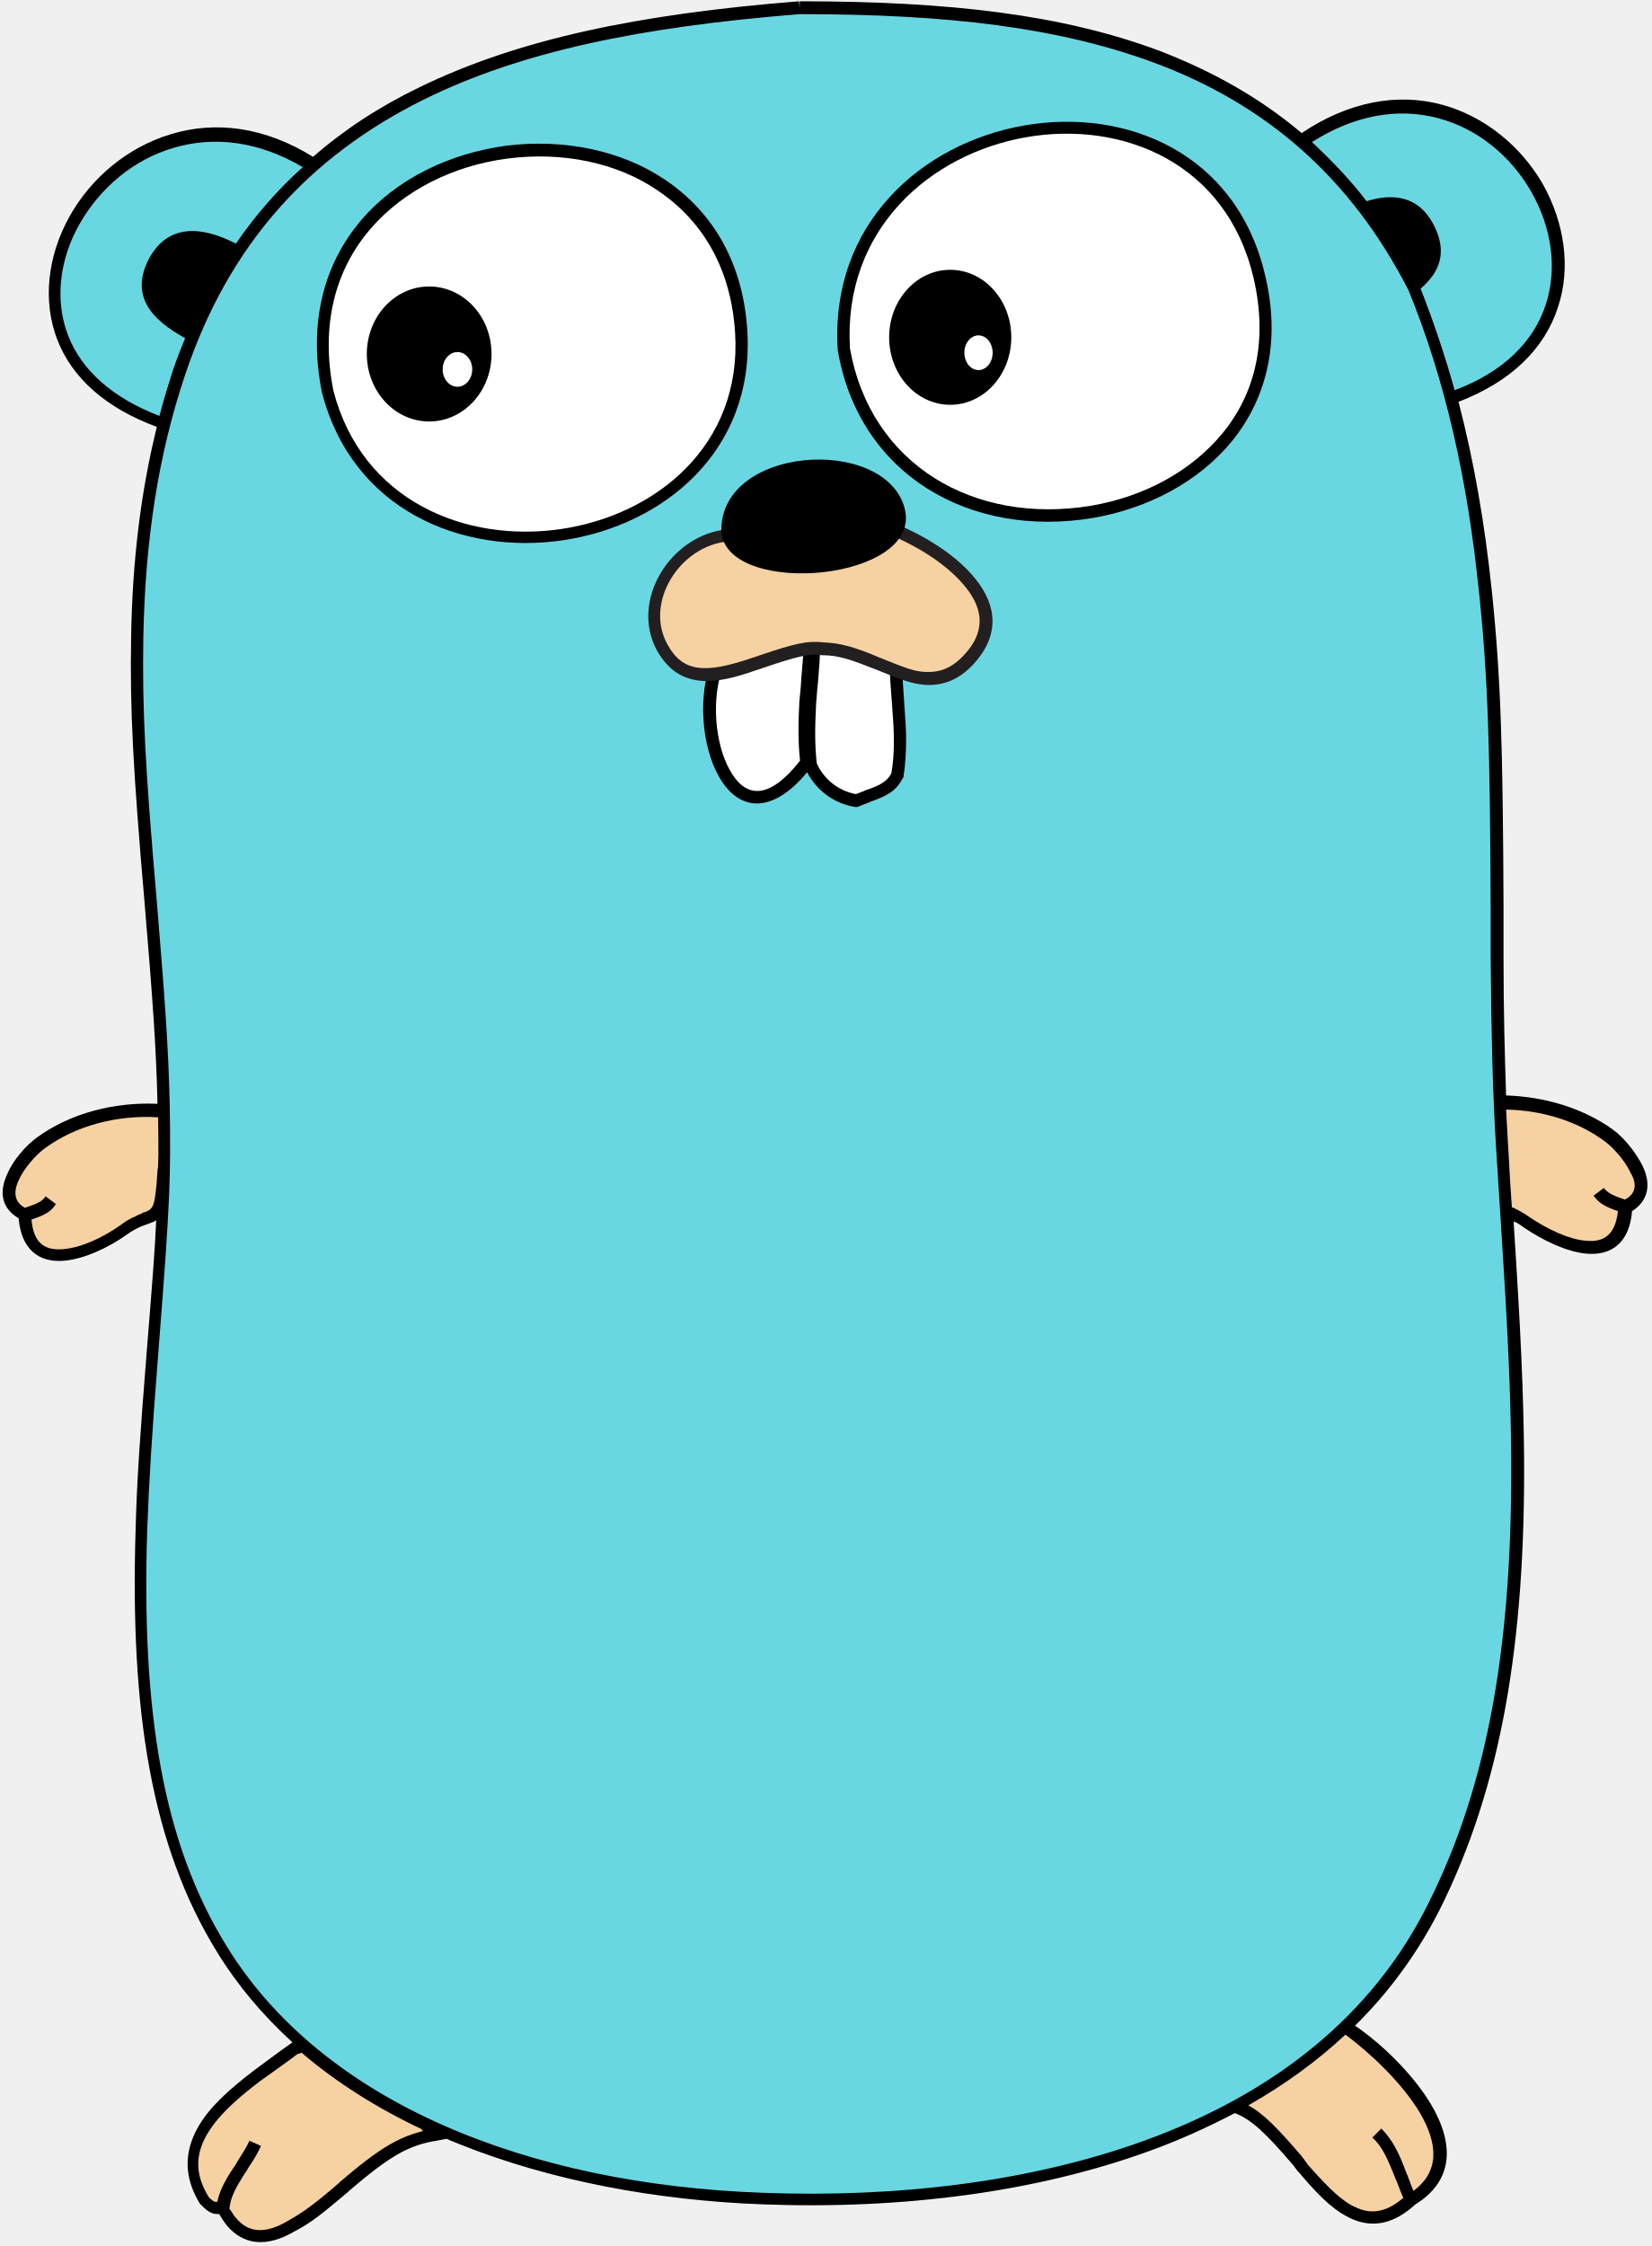
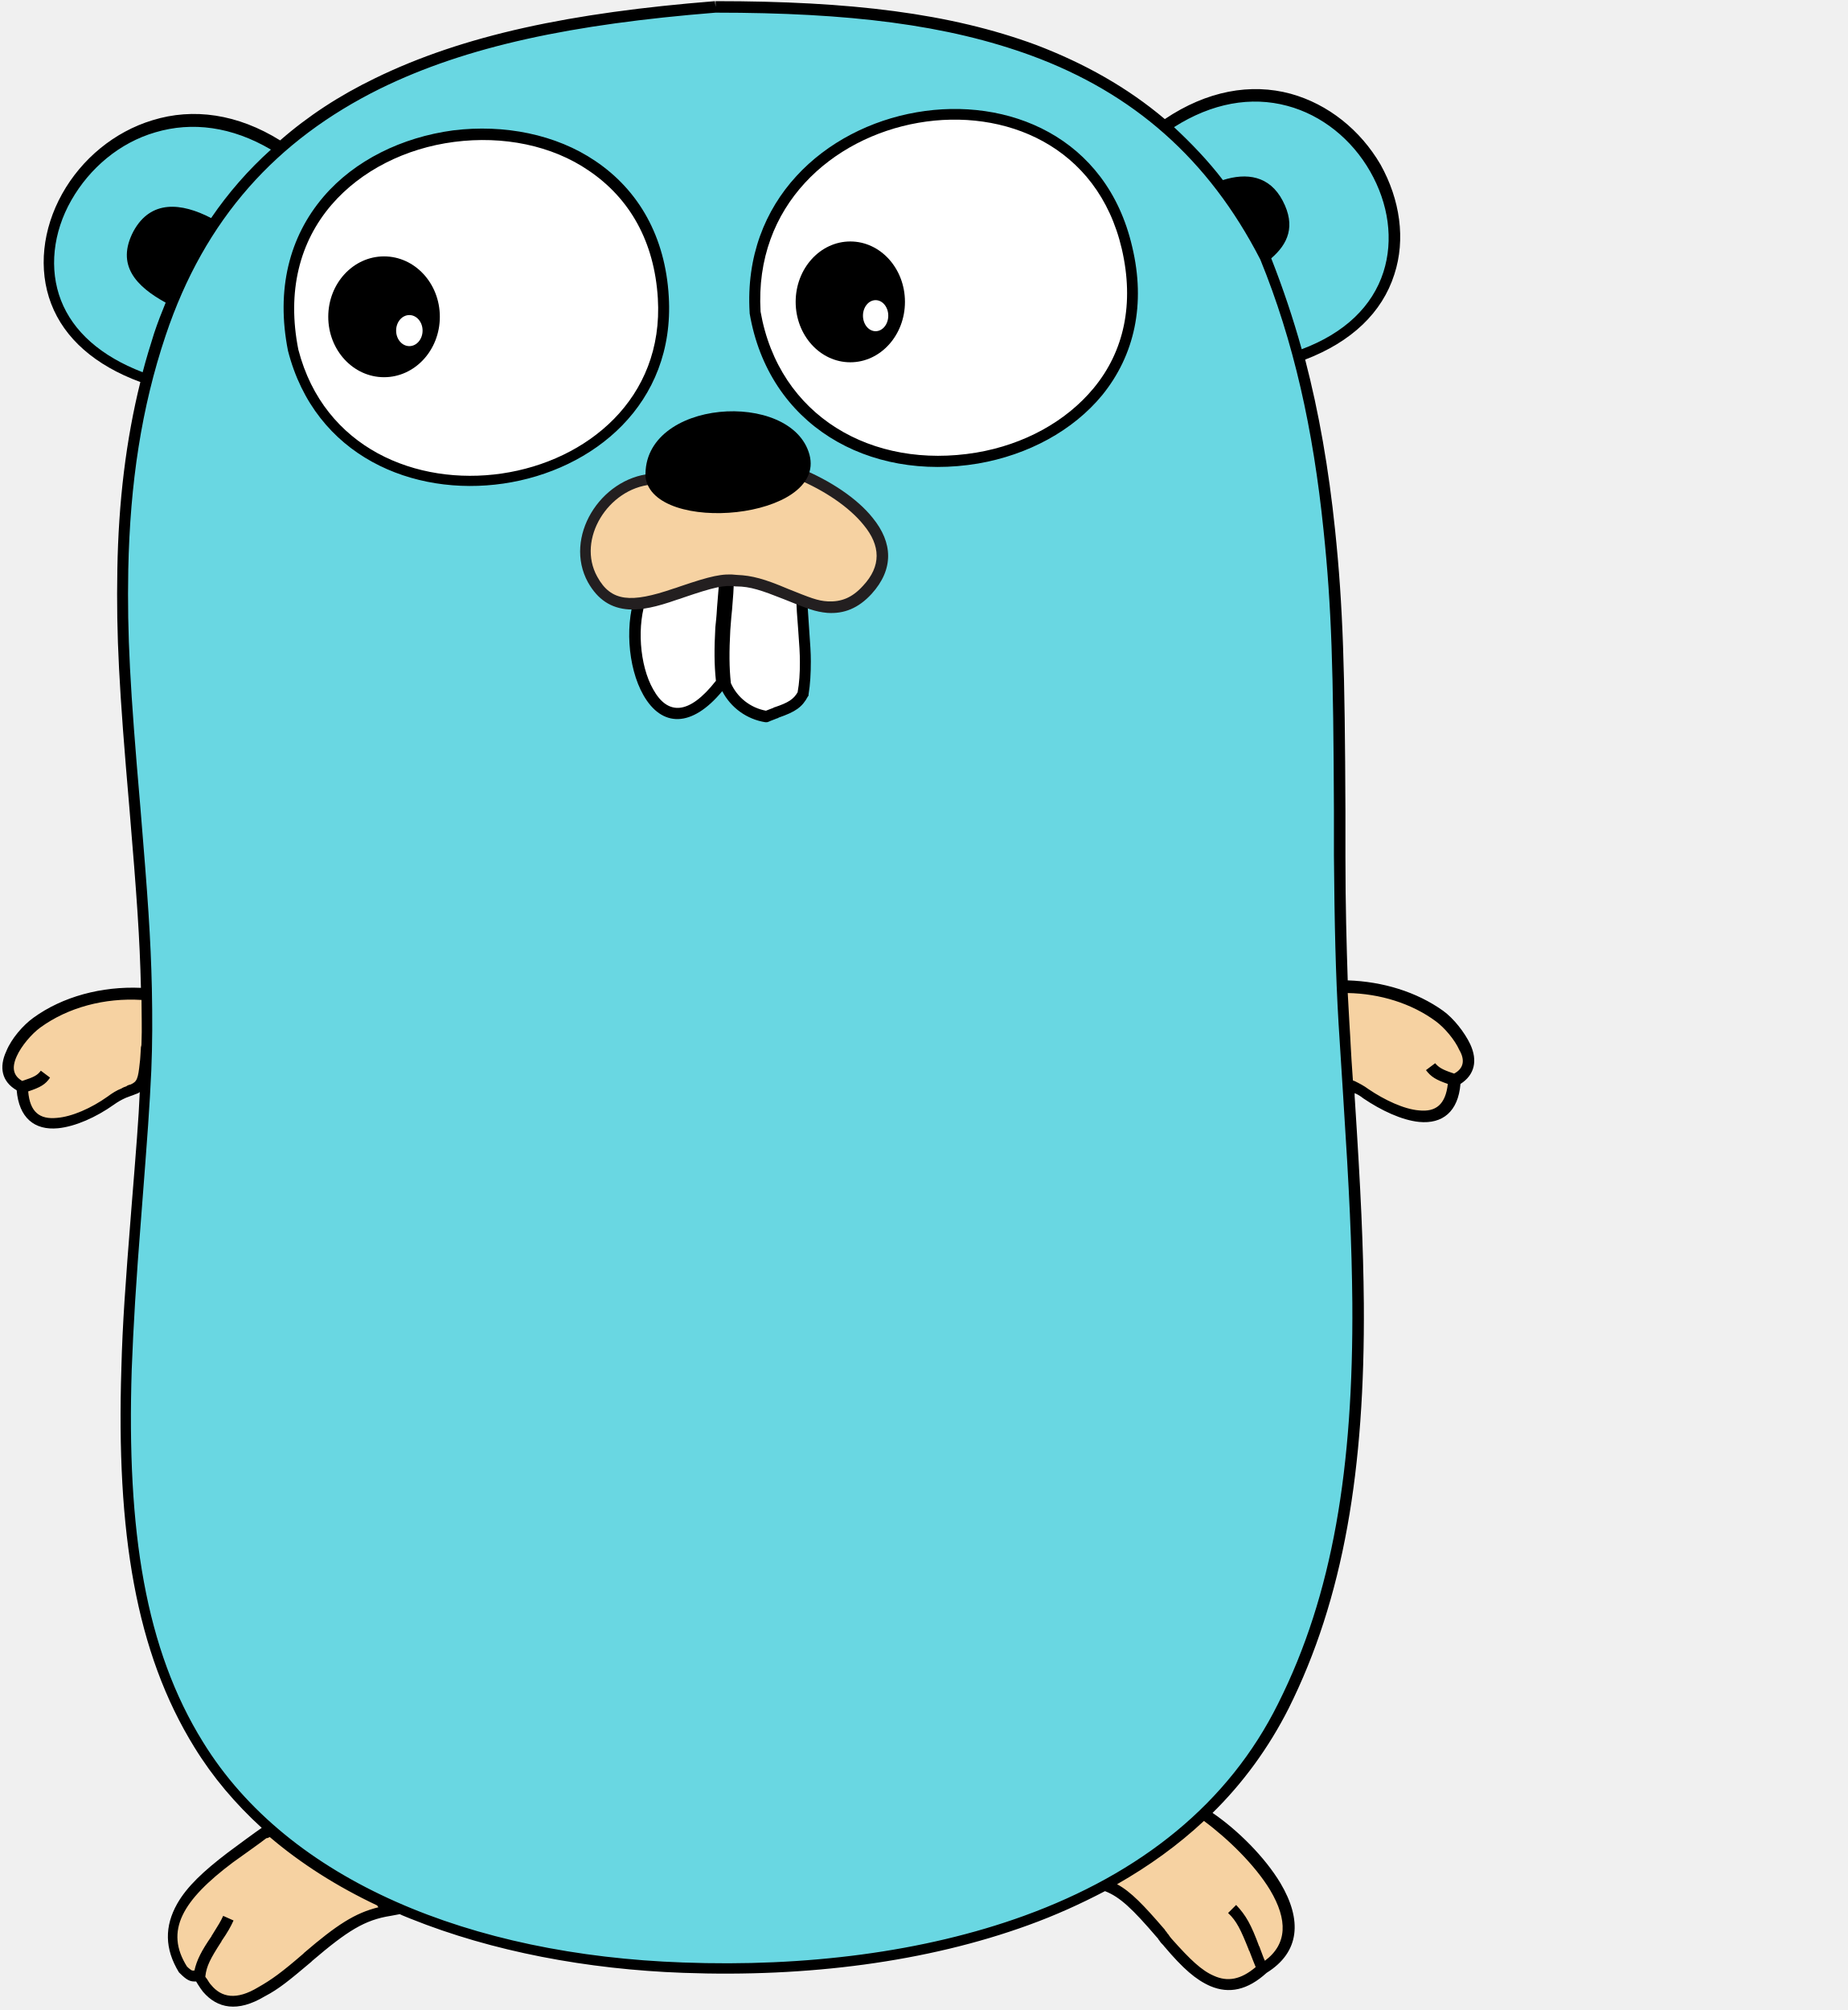
- <svg xmlns="http://www.w3.org/2000/svg" width="1839" height="2500" viewBox="0 0 256 348" preserveAspectRatio="xMinYMin meet">
+ <svg xmlns="http://www.w3.org/2000/svg" width="1839" height="2000" viewBox="0 0 256 348" preserveAspectRatio="xMinYMin meet">
  <path d="M3.686 188.165c.498 10.26 10.758 5.479 15.34 2.291 4.383-3.088 5.678-.498 6.076-6.475.299-3.984.697-7.869.498-11.853-6.674-.598-13.846.996-19.325 4.98-2.888 1.992-8.068 8.567-2.59 11.057M208.187 314.272c7.869 4.881 22.313 19.624 10.459 26.796-11.356 10.36-17.73-11.456-27.692-14.444 4.283-5.877 9.662-11.256 17.233-12.352zM67.337 330.907c-9.264 1.395-14.444 9.762-22.213 14.046-7.272 4.283-10.061-1.395-10.659-2.59-1.095-.498-.996.498-2.789-1.295-6.773-10.659 6.973-18.428 14.145-23.708 9.961-1.992 16.237 6.674 21.516 13.547zM251.916 186.87c-.498 10.26-10.758 5.479-15.34 2.291-4.383-3.088-5.678-.498-6.076-6.475-.3-3.984-.698-7.869-.498-11.853 6.673-.598 13.845.996 19.324 4.98 2.79 1.992 8.069 8.567 2.59 11.057" fill="#F6D2A2" />
  <path d="M224.722 61.759c35.561-12.551 7.77-61.26-23.21-39.745-20.32-17.432-48.31-20.62-77.696-20.62C95.03 3.687 67.636 8.966 48.511 25.7 17.63 5.777-10.858 53.59 25.4 65.644c-10.16 39.445 1.394 79.688-.2 119.831-1.494 36.06-10.957 84.37 9.065 116.744 17.034 27.692 53.69 37.554 83.873 38.65 38.549 1.394 85.266-8.069 103.993-45.423 17.93-35.561 12.95-79.888 10.659-118.238-2.291-38.749 1.992-78.095-8.069-115.45z" fill="#69D7E2" />
  <path d="M254.605 180.794c-.996-2.092-2.888-4.483-4.681-5.778-4.582-3.287-10.46-5.08-16.536-5.279-.199-6.176-.398-12.95-.398-21.516v-7.77c-.1-24.504-.399-35.262-1.793-48.71-1.096-10.558-2.79-20.32-5.18-29.484 8.069-3.088 13.348-8.168 15.44-14.743 1.992-6.076.996-12.949-2.39-19.025-3.487-5.977-9.065-10.46-15.54-12.252-6.973-1.893-14.543-.498-21.815 4.382-6.475-5.478-13.945-9.662-22.313-12.85C164.557 2.292 147.325.2 123.916.2v.996l-.1-.996c-25.002 1.992-43.53 5.877-58.87 13.348-6.176 2.988-11.654 6.574-16.435 10.758-7.372-4.582-15.042-5.678-22.114-3.486-6.574 1.992-12.252 6.674-15.639 12.75-3.387 6.076-4.184 13.049-1.893 19.026 2.291 5.976 7.57 10.658 15.44 13.547-2.49 10.06-3.785 20.719-3.984 32.473-.2 11.455.298 20.62 2.091 41.338 1.295 15.44 1.793 22.512 1.993 31.079-6.774-.299-13.547 1.494-18.628 5.18-1.793 1.295-3.785 3.586-4.681 5.777-1.295 2.79-.797 5.28 1.793 6.774.398 4.781 3.088 6.972 7.172 6.574 2.988-.299 6.574-1.893 9.662-4.084a11.208 11.208 0 0 1 2.092-1.195c.299-.1.498-.2.797-.3 0 0 .597-.198.797-.298.298-.1.597-.2.796-.399-.199 4.682-.597 9.563-1.494 20.72-.996 12.55-1.494 19.424-1.693 27.094-.897 28.488 2.49 49.207 12.65 65.643 3.188 5.18 7.073 9.762 11.655 13.946-.897.597-4.682 3.387-5.877 4.283-4.184 3.188-7.072 5.877-8.766 8.865-2.191 3.885-2.191 7.77.299 11.854l.1.1.1.1c1.095 1.095 1.693 1.394 2.49 1.394H33.966c.1.2.2.299.3.498.298.498.597.896.896 1.295 2.49 2.889 5.976 3.586 10.658.797 2.49-1.295 4.283-2.79 8.068-5.977l.2-.2c6.076-5.179 9.064-7.071 13.547-7.769l1.594-.299c.597.3 1.195.499 1.892.797 14.145 5.678 30.58 8.766 47.216 9.364 21.516.797 42.235-1.893 59.766-8.268 4.682-1.693 9.065-3.686 13.249-5.877 2.59.996 4.78 3.088 8.965 7.969.199.2.199.2.298.398.2.2.2.3.3.399.198.299.497.498.696.797 3.288 3.884 5.48 5.777 7.97 6.873 3.286 1.394 6.474.697 9.761-2.291 5.778-3.586 6.176-9.164 2.39-15.54-2.689-4.482-7.37-9.164-11.753-12.152 5.18-5.08 9.662-11.156 13.148-18.03 9.563-19.125 13.249-41.438 13.05-70.126-.1-10.16-.499-19.025-1.594-35.96v-.497c.498.199.996.498 1.494.896 3.088 2.092 6.674 3.785 9.662 4.084 4.084.399 6.774-1.793 7.172-6.574 2.49-1.594 2.988-4.084 1.693-6.873zM222.93 18.328c5.977 1.594 11.157 5.778 14.344 11.356 3.188 5.578 4.084 11.854 2.291 17.432-1.892 5.877-6.674 10.559-14.145 13.348a162.04 162.04 0 0 0-5.279-15.739c2.889-2.49 4.283-5.578 1.992-9.96-2.29-4.384-6.275-4.882-10.36-3.587-2.59-3.387-5.478-6.375-8.466-9.164 6.574-4.184 13.348-5.379 19.623-3.686zM10.56 51.997c-2.092-5.38-1.395-11.754 1.793-17.332 3.187-5.579 8.367-9.961 14.543-11.754 6.375-1.893 13.248-.997 20.022 2.988a65.541 65.541 0 0 0-10.36 11.854c-5.18-2.69-10.459-3.188-13.447 2.29-3.088 5.878.498 9.563 5.578 12.352-.697 1.694-1.395 3.487-1.992 5.28-.698 2.191-1.395 4.482-1.992 6.773-7.272-2.789-12.053-7.072-14.145-12.451zm12.053 135.77c-.1 0-.698.199-.698.298-.298.1-.597.2-.896.399-.797.299-1.594.797-2.39 1.394-2.79 1.993-6.177 3.487-8.767 3.686-2.988.299-4.681-.996-4.98-4.582 2.092-.697 2.988-1.195 3.785-2.39l-1.594-1.196c-.597.797-1.195 1.096-2.988 1.693-.1 0-.1 0-.2.1-1.593-.897-1.892-2.291-.995-4.283.797-1.793 2.59-3.885 4.084-4.98 4.781-3.487 11.156-5.18 17.531-4.782 0 2.49.1 4.98 0 7.37 0 .3 0 .499-.1.798-.099 1.394-.099 1.992-.199 2.69-.298 2.888-.498 3.286-1.593 3.785zm30.082 150.312l-.2.2c-3.685 3.187-5.478 4.482-7.769 5.777-3.785 2.291-6.375 1.793-8.168-.398-.299-.3-.498-.698-.697-.997-.1-.1-.2-.298-.299-.398v-.1c.2-1.793.897-3.088 2.69-5.877.1-.1.1-.1.1-.199 1.095-1.594 1.593-2.49 2.091-3.586l-1.793-.797c-.398.897-.896 1.694-1.893 3.287-.1.1-.1.1-.1.2-1.792 2.59-2.59 4.183-2.988 5.976h-.1H33.27c-.2-.1-.498-.299-.896-.697-3.885-6.176-.797-11.455 7.968-18.03 1.096-.796 4.782-3.386 5.778-4.183.2 0 .398-.1.598-.2 5.378 4.583 11.654 8.567 18.627 11.854 0 .1.1.2.199.3-4.084.995-7.272 3.087-12.85 7.868zm167.247-10.857c3.088 5.18 2.988 9.363-.897 12.252-.298-.598-.498-1.295-.896-2.291 0-.1 0-.1-.1-.2-1.394-3.785-2.29-5.378-3.984-7.171l-1.395 1.394c1.494 1.395 2.192 2.889 3.586 6.375 0 .1 0 .1.1.2.498 1.294.797 2.091 1.096 2.789-2.59 2.191-4.881 2.59-7.272 1.494-2.092-.897-4.084-2.79-7.272-6.375-.199-.2-.398-.498-.597-.797-.1-.1-.2-.2-.3-.399-.198-.199-.198-.199-.298-.398-3.686-4.283-5.877-6.574-8.268-7.87 5.579-3.187 10.56-6.773 15.042-10.957 4.183 3.088 8.865 7.67 11.455 11.954zm1.394-32.274c-8.566 17.233-23.707 29.385-44.028 36.756-17.332 6.276-37.852 8.866-59.069 8.069-36.557-1.295-68.233-14.045-83.075-38.151-9.961-16.038-13.249-36.458-12.352-64.548.299-7.67.697-14.543 1.693-27.094 1.096-14.145 1.395-18.229 1.694-24.604.199-4.582.199-9.264.1-14.244-.2-8.766-.698-15.739-1.993-31.378-1.793-20.719-2.291-29.784-2.092-41.14.3-14.94 2.291-28.09 6.475-40.54C35.46 37.851 47.913 24.204 65.843 15.34 80.884 7.97 99.113 4.184 123.916 2.191c23.21 0 40.143 2.092 54.786 7.471 17.531 6.475 30.58 17.83 39.545 35.263 5.778 14.144 9.165 29.385 10.958 46.916 1.394 13.348 1.693 24.106 1.793 48.51v7.77c.1 12.053.298 20.52.797 28.987.199 3.287.298 4.682.796 12.551 1.096 16.934 1.495 25.7 1.594 35.86.2 28.588-3.387 50.602-12.85 69.429zm30.481-109.074c-.1 0-.199-.1-.298-.1-1.793-.597-2.391-.996-2.989-1.693l-1.594 1.195c.897 1.196 1.793 1.694 3.786 2.39-.399 3.587-2.092 4.882-4.98 4.583-2.59-.2-5.978-1.793-8.767-3.686-.797-.597-1.593-.996-2.39-1.394-.1 0-.2-.1-.3-.1-.398-5.478-.398-6.873-.597-9.762l-.299-5.379c5.579.1 11.057 1.793 15.24 4.881 1.495 1.096 3.288 3.188 4.085 4.98.996 1.694.797 3.188-.897 4.085z" />
  <path d="M138.918 104.123c.1 5.08 1.096 10.658.199 16.037-1.395 2.59-3.984 2.89-6.275 3.885-3.188-.498-5.878-2.59-7.172-5.578-.797-6.076.199-11.854.498-17.93 0-.2 3.785.1 7.172 1.096 2.888.896 5.578 2.39 5.578 2.49zM110.728 104.521c-2.79 10.56 3.686 27.792 14.344 13.647-.797-5.977.1-11.754.398-17.631.1-.498-14.642 3.287-14.742 3.984z" fill="#FFF" />
  <path d="M140.113 108.805c-.2-2.989-.299-4.184-.299-5.678v-.697l-.697-.2-12.551-3.884v-.698l-1.295.3h-.1v.099l-14.144 3.586-.498.1-.2.497c-2.191 5.28-1.693 13.249 1.096 18.13 3.188 5.578 8.367 5.677 13.647-.698a10.192 10.192 0 0 0 7.47 5.38h.3l.298-.1c.399-.2.797-.3 1.495-.598.1 0 .1 0 .199-.1 2.888-.996 4.084-1.793 5.08-3.685l.1-.1v-.199c.298-1.793.398-3.686.398-5.777 0-1.495-.1-2.89-.299-5.678zm-15.938-3.686c-.1 1.793-.199 2.49-.298 3.486-.2 3.686-.2 6.475.1 9.264-4.683 5.977-8.368 5.977-10.858 1.494-2.391-4.183-2.89-11.256-1.096-15.937l12.55-3.188c-.099 1.295-.198 2.59-.398 4.881zm13.946 14.743c-.697 1.195-1.594 1.793-3.985 2.59-.1 0-.1 0-.199.099-.597.2-.996.398-1.295.498-2.69-.498-4.98-2.291-6.076-4.781-.299-2.69-.299-5.479-.1-9.164.1-.997.1-1.694.3-3.487.198-2.29.298-3.685.298-4.98l10.858 3.287c0 1.295.1 2.49.299 5.08.199 2.69.298 4.084.298 5.678 0 1.892-.1 3.586-.398 5.18z" />
  <g transform="translate(48.476 21.976)">
    <path d="M2.291 38.749c9.164 35.66 66.241 26.496 64.05-9.264C63.75-13.348-6.475-5.08 2.29 38.749" fill="#FFF" />
    <path d="M67.337 29.385c-.598-10.36-5.18-18.428-12.75-23.508C47.813 1.295 38.848-.498 29.983.597 21.118 1.794 12.949 5.778 7.57 12.054 1.594 19.026-.697 28.19 1.395 38.749l.896-.2-.896.2c9.363 36.656 68.133 27.791 65.942-9.364zM3.187 38.55c-1.992-10.06.2-18.627 5.778-25.102 5.08-5.877 12.75-9.761 21.217-10.857 8.467-1.096 16.934.598 23.31 4.98 7.071 4.782 11.355 12.253 11.952 22.114 2.092 34.764-53.391 43.132-62.256 8.865z" />
    <ellipse cx="18.03" cy="32.872" rx="9.662" ry="10.459" />
    <ellipse fill="#FFF" cx="22.412" cy="35.262" rx="2.291" ry="2.689" />
  </g>
  <g transform="translate(129.618 18.098)">
    <path d="M1.195 35.96C8.268 76.9 75.206 66.042 65.544 24.803 56.878-12.252-1.196-1.992 1.195 35.96" fill="#FFF" />
    <path d="M66.44 24.604C57.575-13.547-2.19-3.088.2 36.059v.1c3.286 19.324 20.52 29.186 39.545 25.998C48.41 60.663 56.18 56.48 61.26 50.304c5.578-6.874 7.57-15.739 5.18-25.7zm-6.673 24.504c-4.782 5.778-12.053 9.762-20.321 11.157-18.03 2.988-34.167-6.276-37.354-24.405C-.1-.996 56.28-10.858 64.647 25.002c2.192 9.463.399 17.731-4.88 24.106z" />
    <ellipse cx="17.631" cy="34.167" rx="9.463" ry="10.459" />
    <ellipse fill="#FFF" cx="22.014" cy="36.557" rx="2.191" ry="2.689" />
  </g>
  <g>
    <path d="M112.785 83.002c-7.87.697-14.245 9.961-10.16 17.332 5.378 9.762 17.431-.896 24.902.1 8.666.2 15.739 9.164 22.612 1.594 7.67-8.368-3.287-16.536-11.954-20.122l-25.4 1.096z" fill="#F6D2A2" />
    <path d="M151.135 89.676c-2.69-3.387-7.371-6.475-12.452-8.567l-.199-.1h-.199l-25.5.997c-8.866.797-15.24 11.057-10.958 18.826 1.694 2.989 3.985 4.483 7.073 4.682 2.29.1 4.682-.398 8.367-1.693.299-.1.697-.2 1.195-.399 4.981-1.693 6.973-2.191 8.965-1.892h.1c2.39 0 4.383.697 8.168 2.191 4.184 1.693 5.479 2.192 7.57 2.39 2.89.2 5.38-.796 7.67-3.286 3.885-4.284 3.686-8.866.2-13.149zm-1.694 11.754c-1.892 2.092-3.785 2.79-6.076 2.69-1.793-.1-2.988-.598-6.973-2.192-3.984-1.693-6.175-2.29-8.765-2.39-2.49-.3-4.582.199-9.862 1.992-.498.199-.896.299-1.195.398-7.272 2.49-10.758 2.291-13.149-2.092-3.586-6.474 1.893-15.24 9.364-15.937l25.201-.997c4.782 1.993 9.065 4.881 11.555 7.97 2.988 3.585 3.088 7.171-.1 10.558z" fill="#231F20" />
    <path d="M140.178 78.719c-3.088-11.356-28.987-9.662-28.39 3.885 1.295 10.06 31.378 7.37 28.39-3.885z" />
  </g>
</svg>
